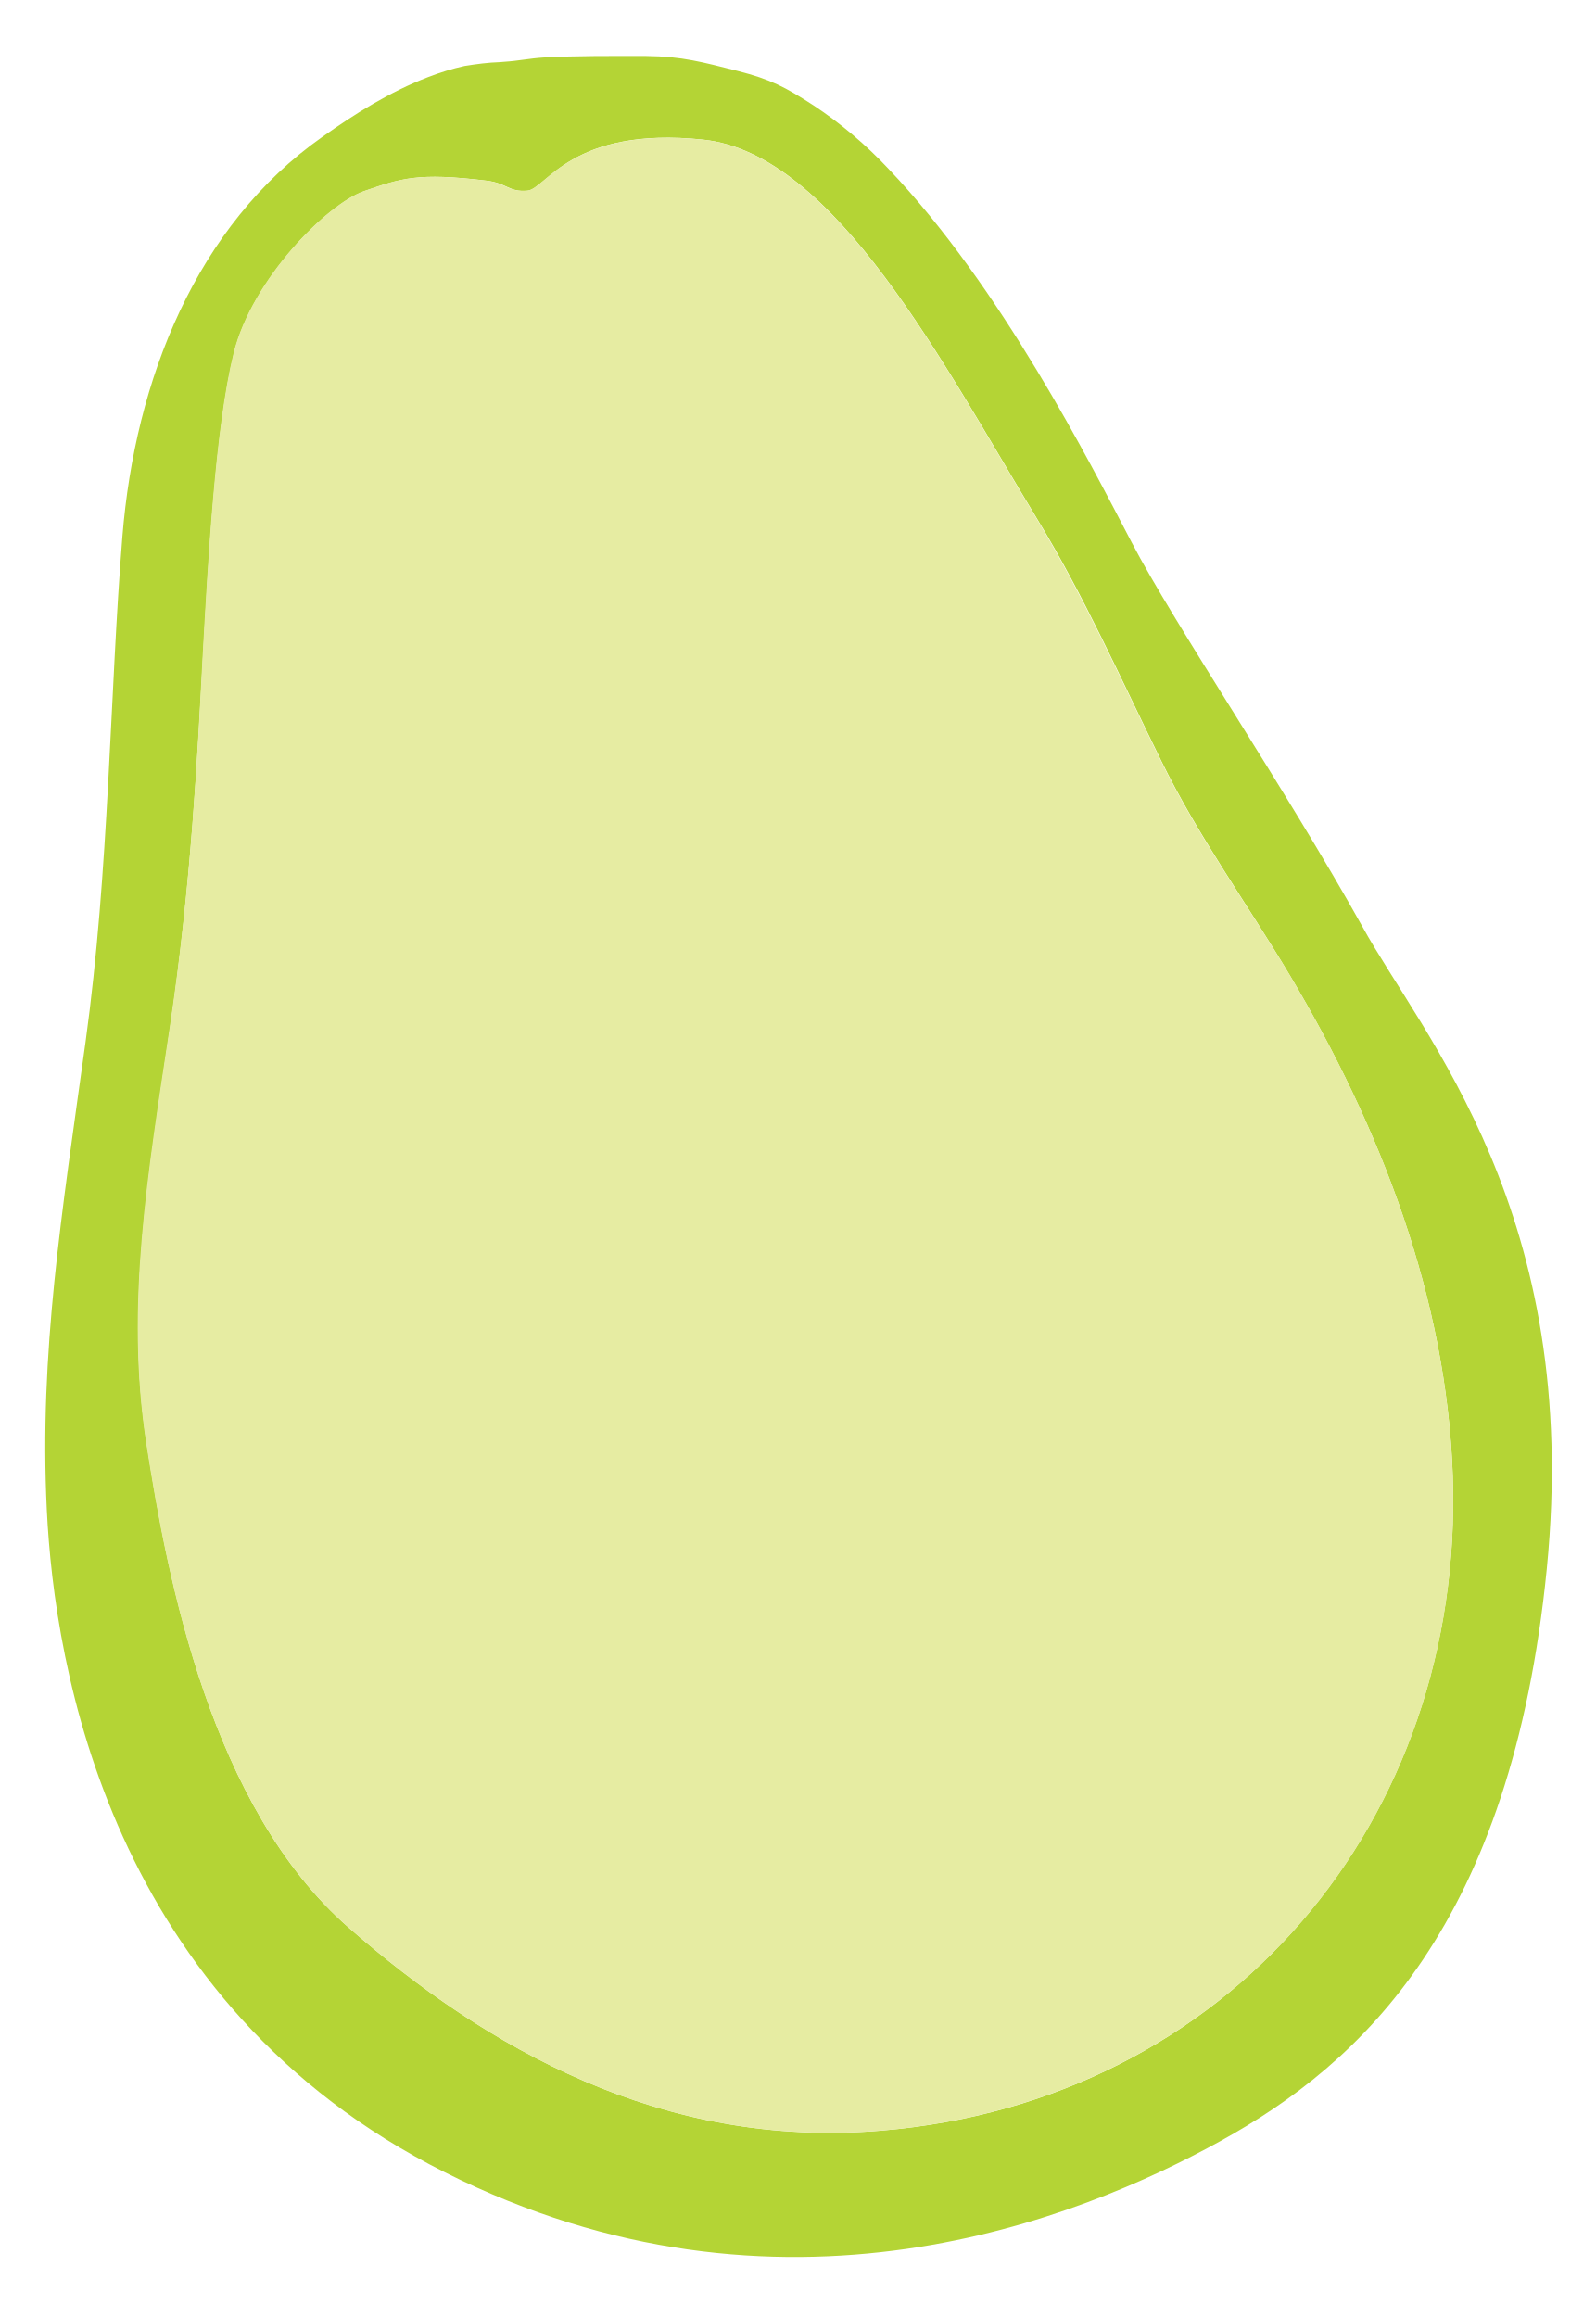
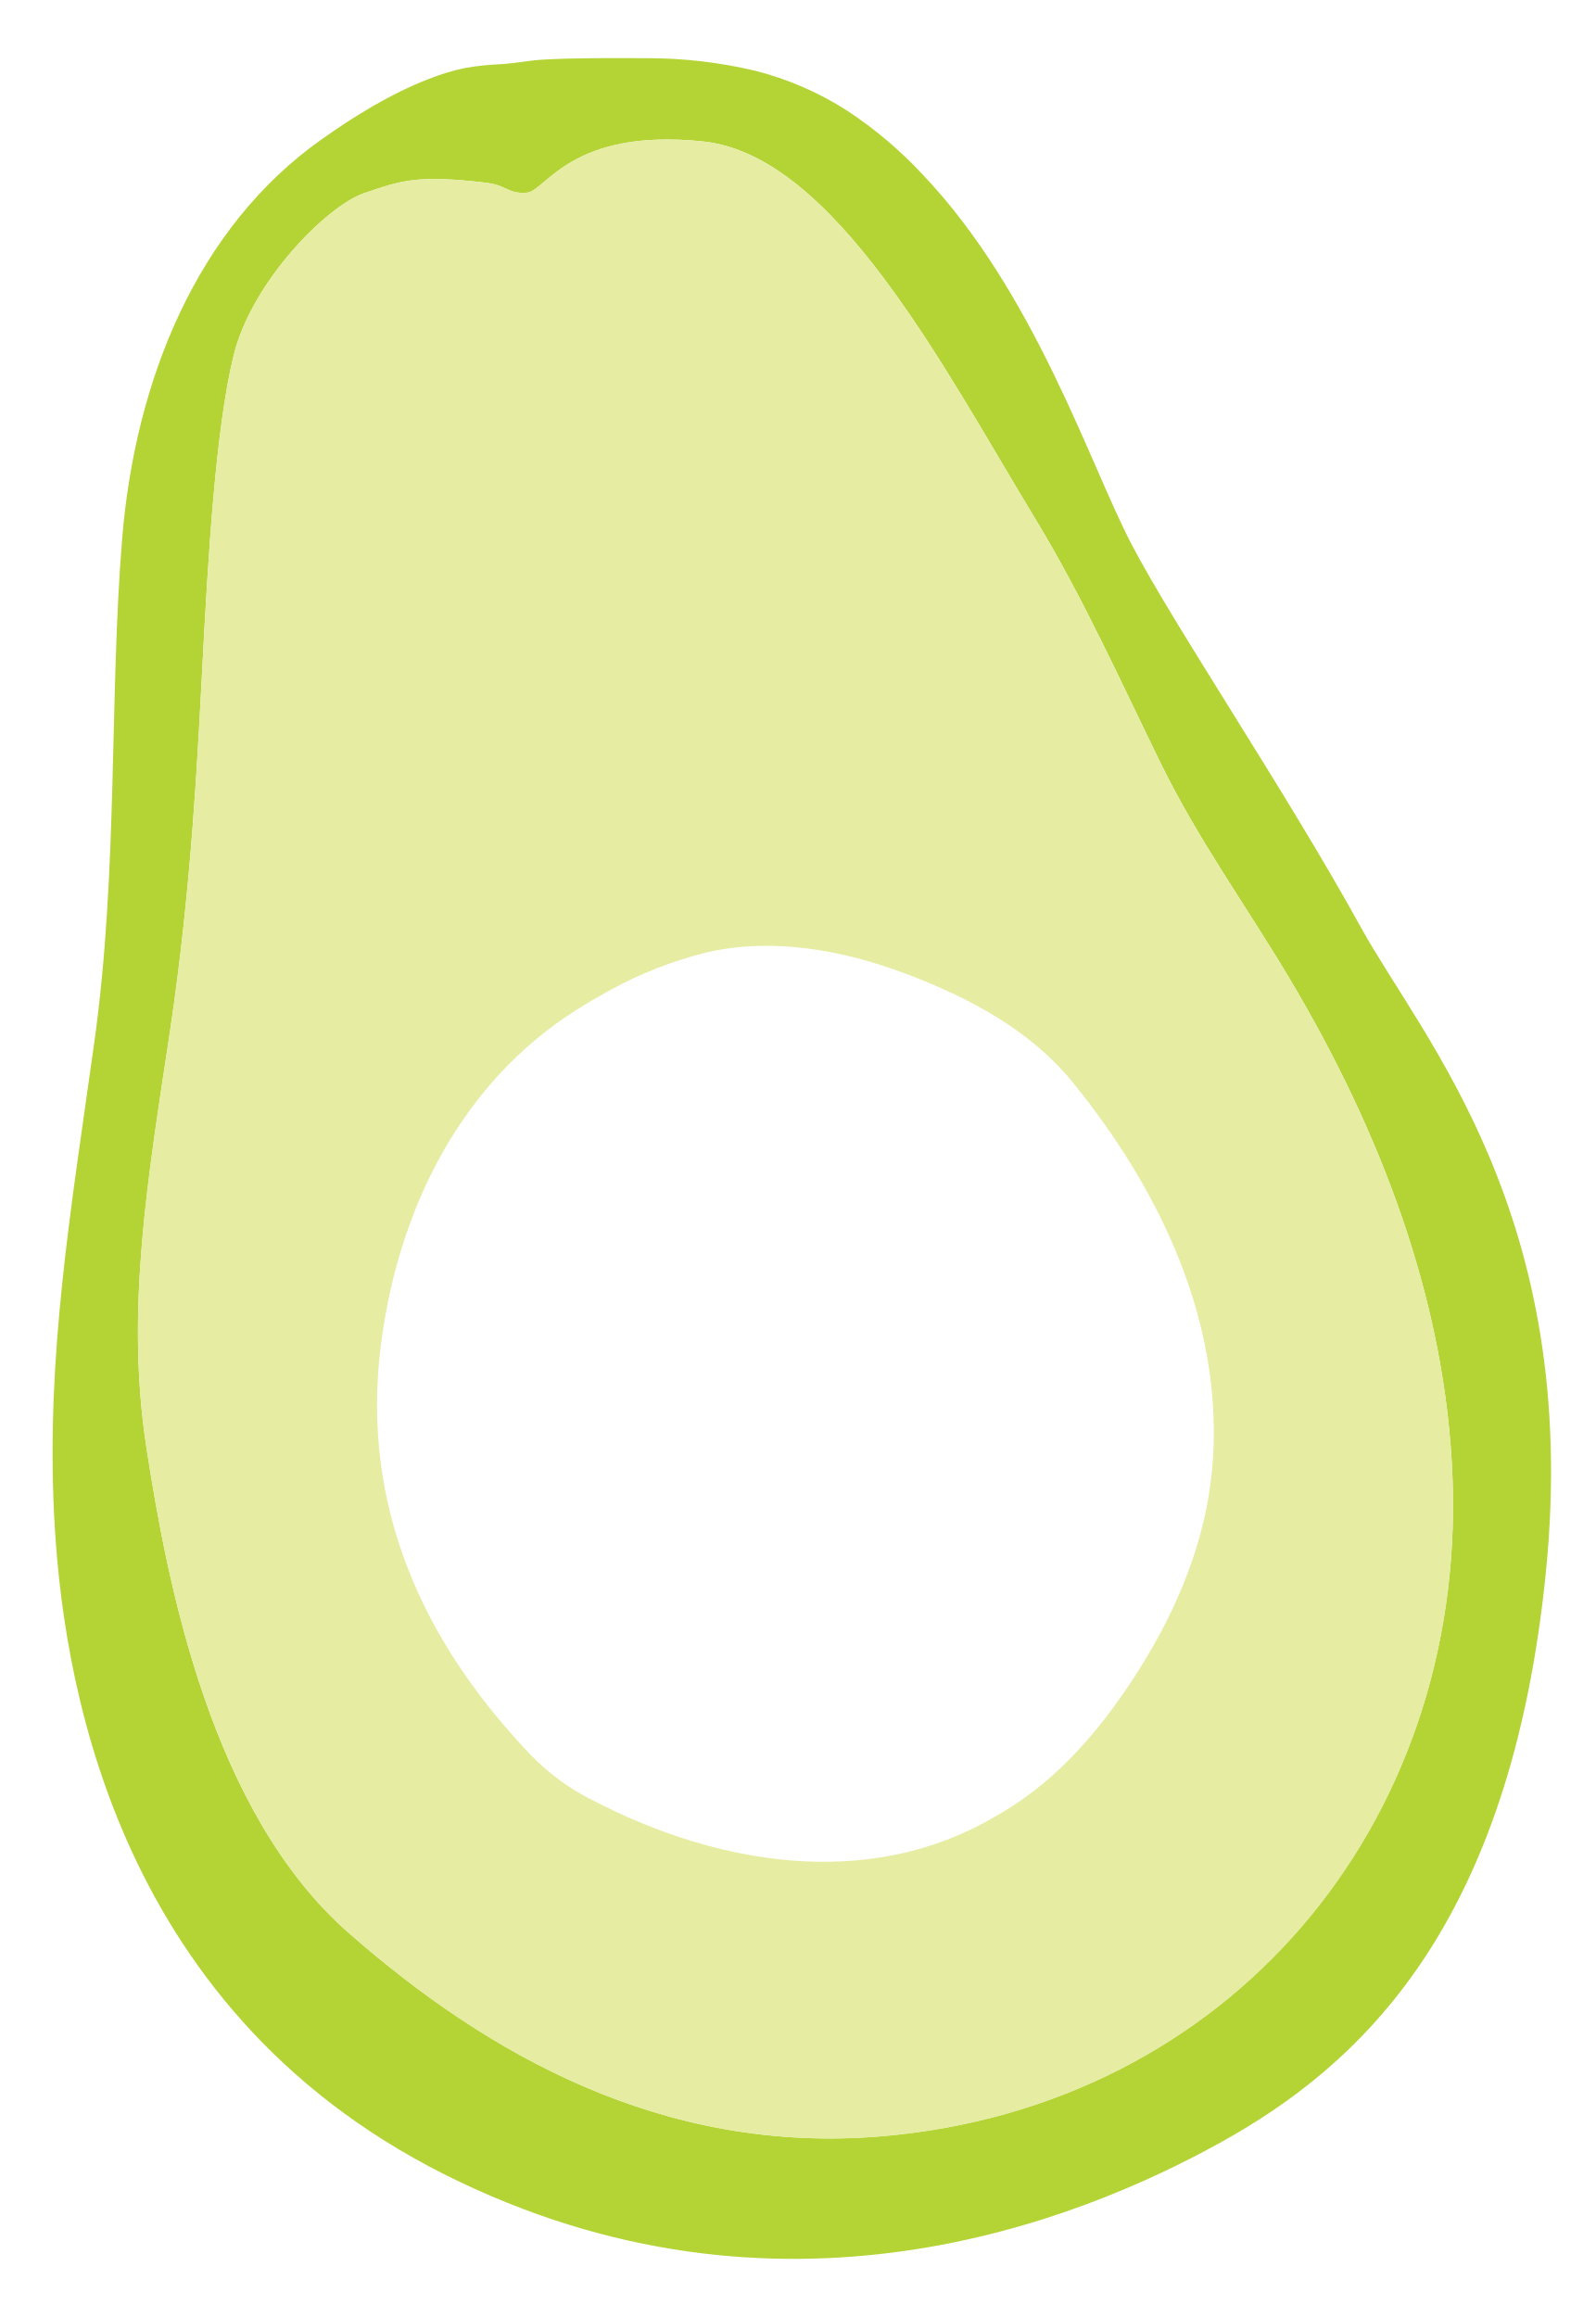
- <svg xmlns="http://www.w3.org/2000/svg" version="1.1" id="레이어_1" x="0px" y="0px" viewBox="0 0 416 604" style="enable-background:new 0 0 416 604;" xml:space="preserve">
-   <style type="text/css">
- 	.st0{fill:#B4D435;}
- 	.st1{fill:#E6ECA2;}
- </style>
-   <path class="st0" d="M295,141.4c-11.1-21.2-34-66.5-63.4-97.4c-5.8-6.2-12.4-11.8-19.5-16.5c-7.4-4.8-11.2-6.8-19.8-9  c-9.2-2.3-14.4-3.8-23.8-3.9c-9,0-18-0.1-26.9,0.4c-3.4,0.2-6.7,0.9-10.1,1.1l-1.2,0.1c-3.1,0.1-6.1,0.5-9.2,1  c-3.2,0.7-6.4,1.7-9.5,2.9c-9.9,3.8-19,9.5-27.6,15.6C51.2,58.8,35.2,98.9,31.9,139.9s-3.4,86.8-9.6,131.7s-12.1,81-10.1,122  s16.4,128.8,103.8,172.7s165.5,12.1,202.2-8.2s75.8-56.4,85-149.1s-32.3-138.7-48.2-167.7C335.2,205.8,306.1,162.7,295,141.4z   M229.9,555.4c-57.3,4.9-103.2-21.6-139-52.9S43.7,412,38.2,376.1s0.5-70.2,6.1-108s7.2-71.8,8.6-96.8s3.3-60,8.1-79.3  s24.4-38.9,34-42.2s13.8-4.9,31.9-2.7c5.4,0.7,5.7,3,10.6,2.6s11.4-16.9,45.8-13.3s62.8,58.9,86.9,98.6c12.4,20.3,22,42,32.5,63.3  c9.7,19.8,22.3,37.1,33.5,55.9c23.6,39.6,40.9,84.1,42.5,130.6C381.7,474.6,320.2,547.8,229.9,555.4L229.9,555.4z" />
-   <path class="st1" d="M378.7,384.8c-1.6-46.5-18.9-91-42.5-130.6c-11.3-18.8-23.9-36.1-33.6-55.9c-10.5-21.3-20.2-43-32.5-63.3  c-24.1-39.8-52.6-95.1-86.9-98.6s-40.9,12.9-45.8,13.3c-4.9,0.4-5.2-1.9-10.6-2.6c-18-2.2-22.3-0.6-31.9,2.7  c-9.6,3.3-29.2,22.9-34,42.2c-4.8,19.3-6.7,54.3-8.1,79.3c-1.3,25-2.9,59-8.6,96.8c-5.7,37.8-11.6,72.2-6.1,108  c5.5,35.8,17,95.1,52.8,126.4c35.8,31.3,81.7,57.8,139,52.9C320.3,547.7,381.8,474.5,378.7,384.8z" />
+ <svg xmlns="http://www.w3.org/2000/svg" id="레이어_1" data-name="레이어 1" viewBox="0 0 416 604">
+   <defs>
+     <style>.cls-1{fill:#b4d435;}.cls-2{fill:#e6eca2;}</style>
+   </defs>
+   <path class="cls-1" d="M295,141.94c-11.1-21.22-25.2-65.74-54.64-96.61a107.91,107.91,0,0,0-19.52-16.48,81.5,81.5,0,0,0-24.08-10.43,121.18,121.18,0,0,0-28.27-3.25c-9,0-18-.13-26.93.37-3.37.18-6.69.88-10.05,1.12l-1.2.08a70.54,70.54,0,0,0-9.18,1,57.35,57.35,0,0,0-9.51,2.9c-9.86,3.84-19,9.49-27.62,15.57C51.16,59.32,35.23,99.36,31.85,140.36s-1,86.74-7.3,131.6S12.14,353.19,14.07,394.2,28.48,522.9,115.82,566.8,281.35,578.86,318,558.6,393.79,502.16,403,409.54,370.74,270.77,354.8,241.83C335.22,206.26,306.07,163.17,295,141.94Zm-65.1,414.93c-57.3,4.88-103.19-21.62-139-53S43.68,413.2,38.16,377.28s.45-70.34,6.12-108.22,7.23-71.91,8.56-96.95S56.13,112,60.9,92.65s24.36-39,34-42.28,13.85-4.89,31.88-2.72c5.37.64,5.69,3,10.59,2.58s11.41-16.92,45.8-13.37,62.81,59,86.94,98.78c12.35,20.38,22.05,42.09,32.52,63.45,9.71,19.82,22.28,37.13,33.53,56,23.61,39.68,40.89,84.22,42.5,130.81C381.73,475.86,320.22,549.16,229.87,556.87Z" />
+   <path class="cls-2" d="M302.59,199.09c-10.47-21.36-20.17-43.07-32.52-63.45-24.13-39.82-52.56-95.23-86.94-98.78s-40.89,13-45.8,13.37-5.22-1.94-10.59-2.58c-18-2.17-22.28-.6-31.88,2.72S65.68,73.3,60.9,92.65s-6.73,54.42-8.06,79.46S50,231.19,44.28,269.06s-11.64,72.29-6.12,108.22,17,95.27,52.75,126.62,81.66,57.85,139,53c90.35-7.71,151.86-81,148.75-170.94-1.61-46.59-18.89-91.13-42.5-130.81C324.87,236.22,312.3,218.91,302.59,199.09Zm13.24,185.29c-1.87,17.9-9,35-18.47,50.17-9.36,14.92-20.71,28.79-36,37.85l-2.29,1.34c-32.67,19.06-71.9,12.48-104.23-4.27a59.11,59.11,0,0,1-16.51-12C119.1,437.2,92.73,401.65,99.32,350.35c4.5-35,20.64-67.92,51-87.13,2.56-1.62,5.25-3.2,8-4.71a104.32,104.32,0,0,1,26.16-10.3c17.21-3.88,35.32-.51,51.6,5.61s32.44,14.61,43.62,28.4l.06.08C297.07,303.63,320.39,340.7,315.83,384.38Z" />
</svg>
